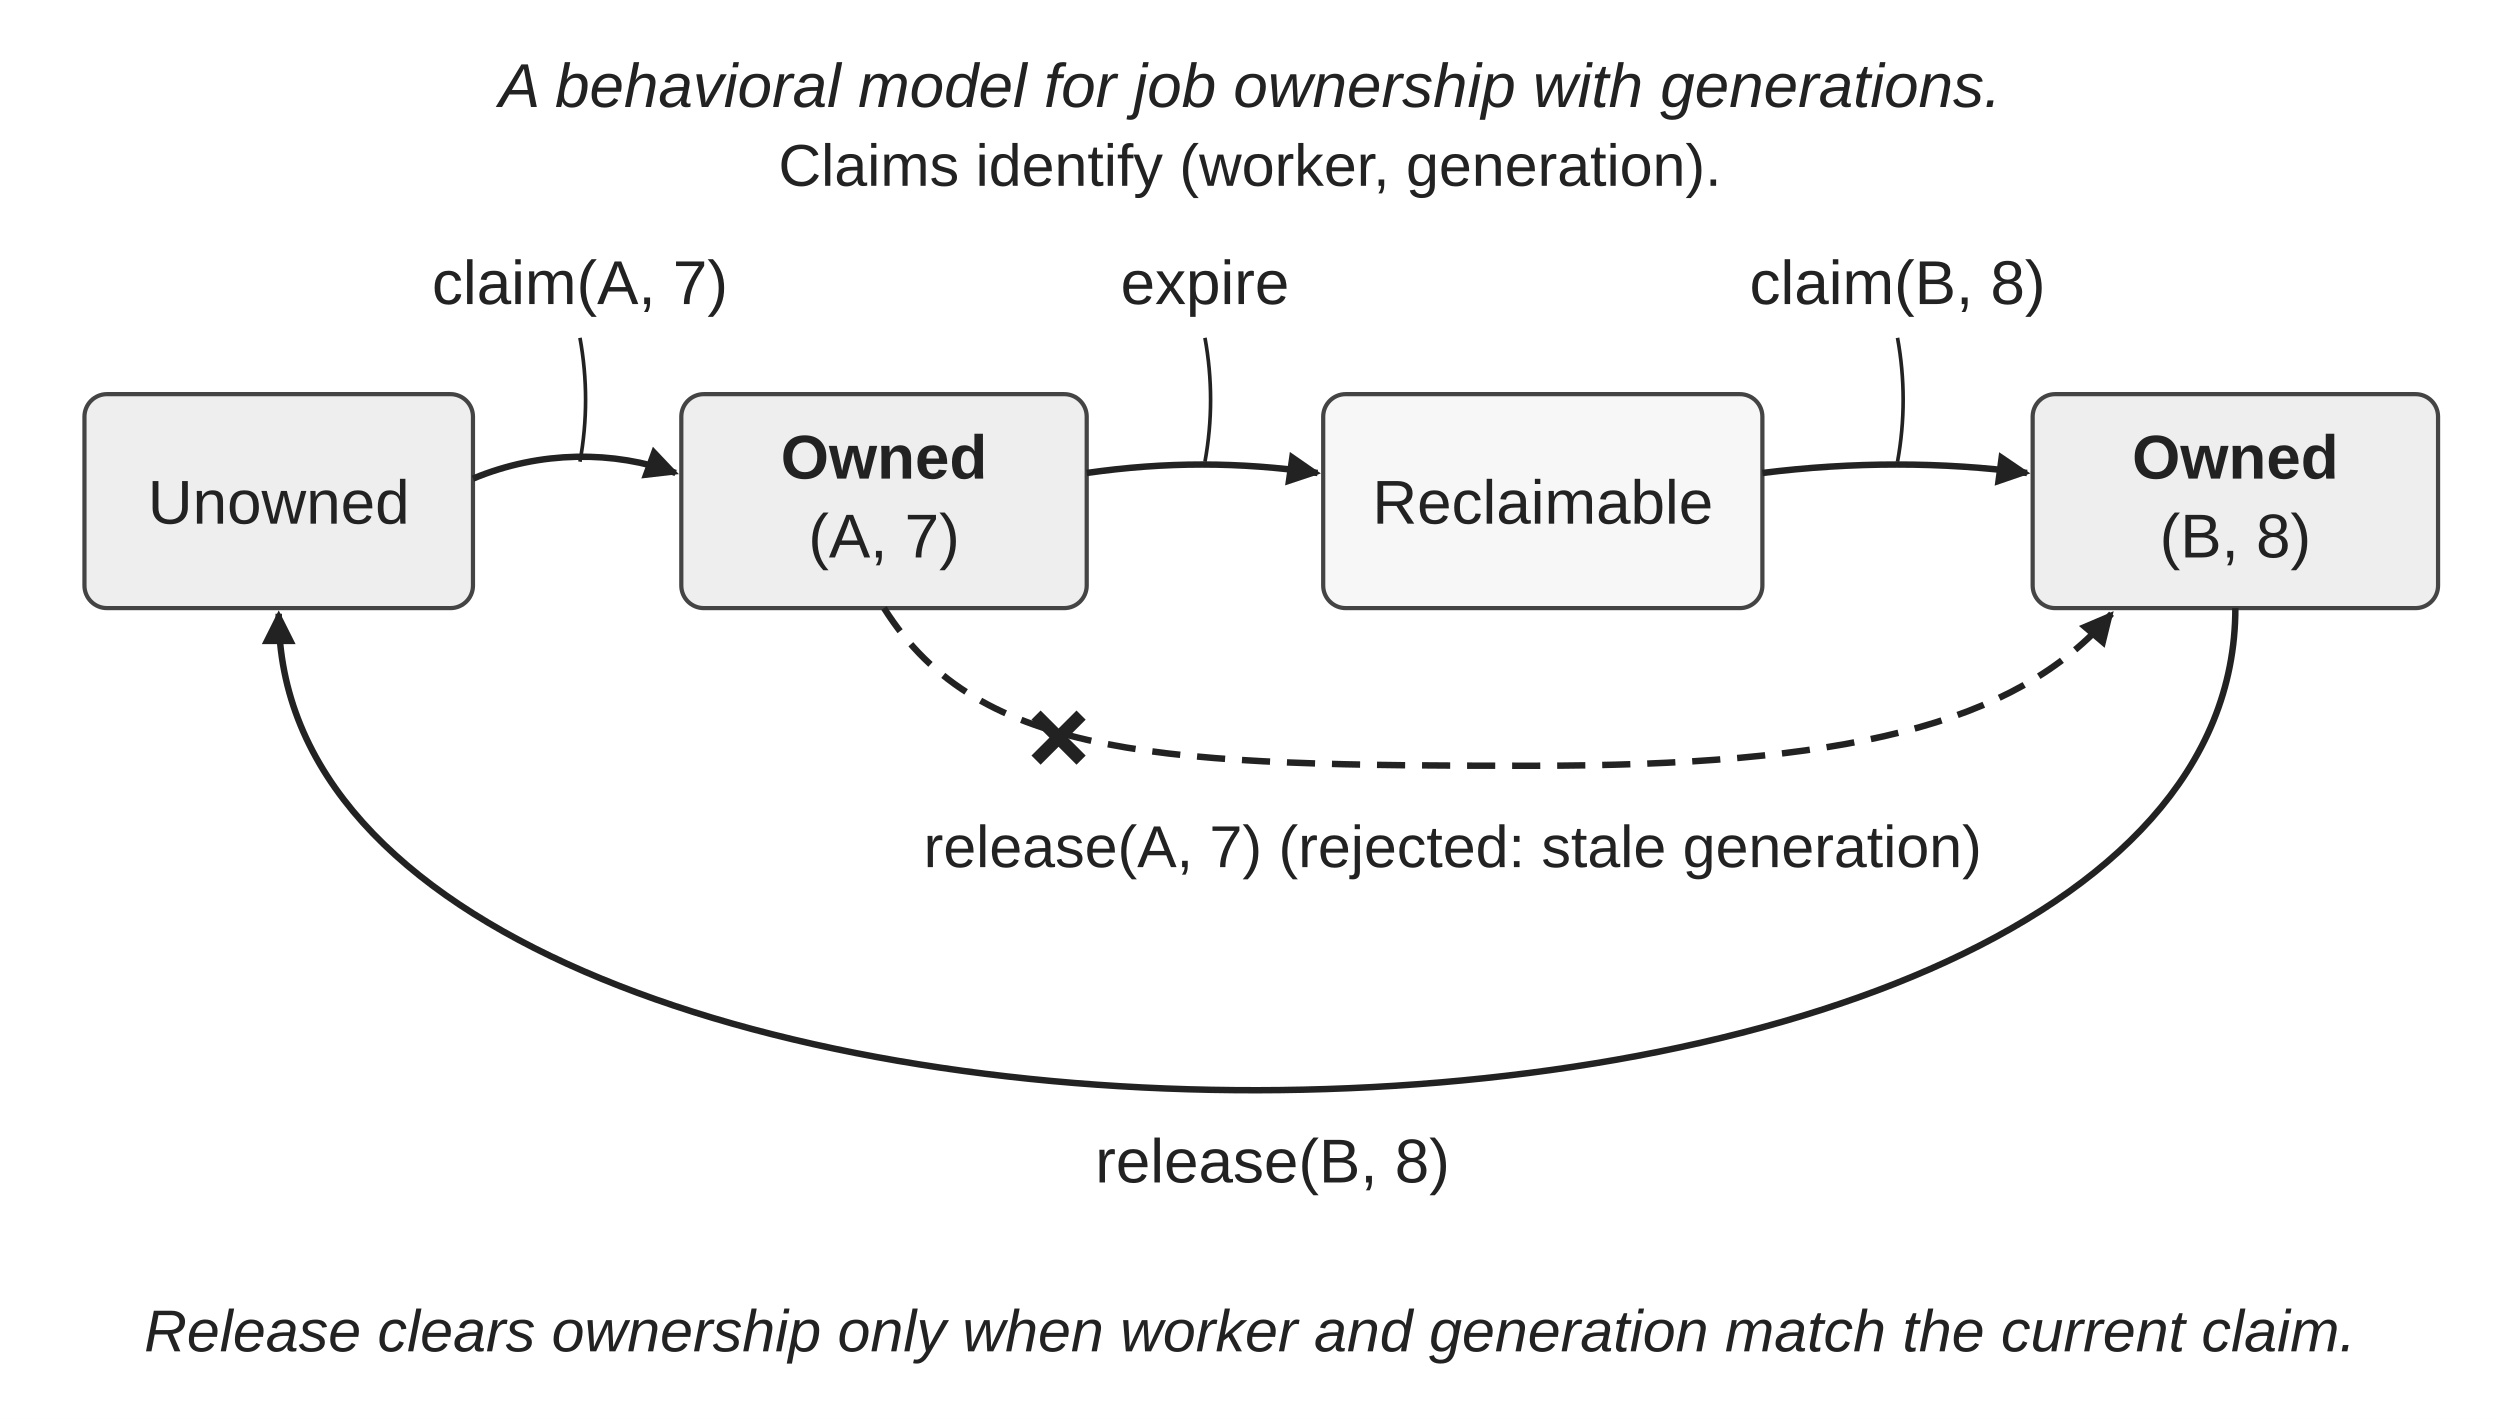
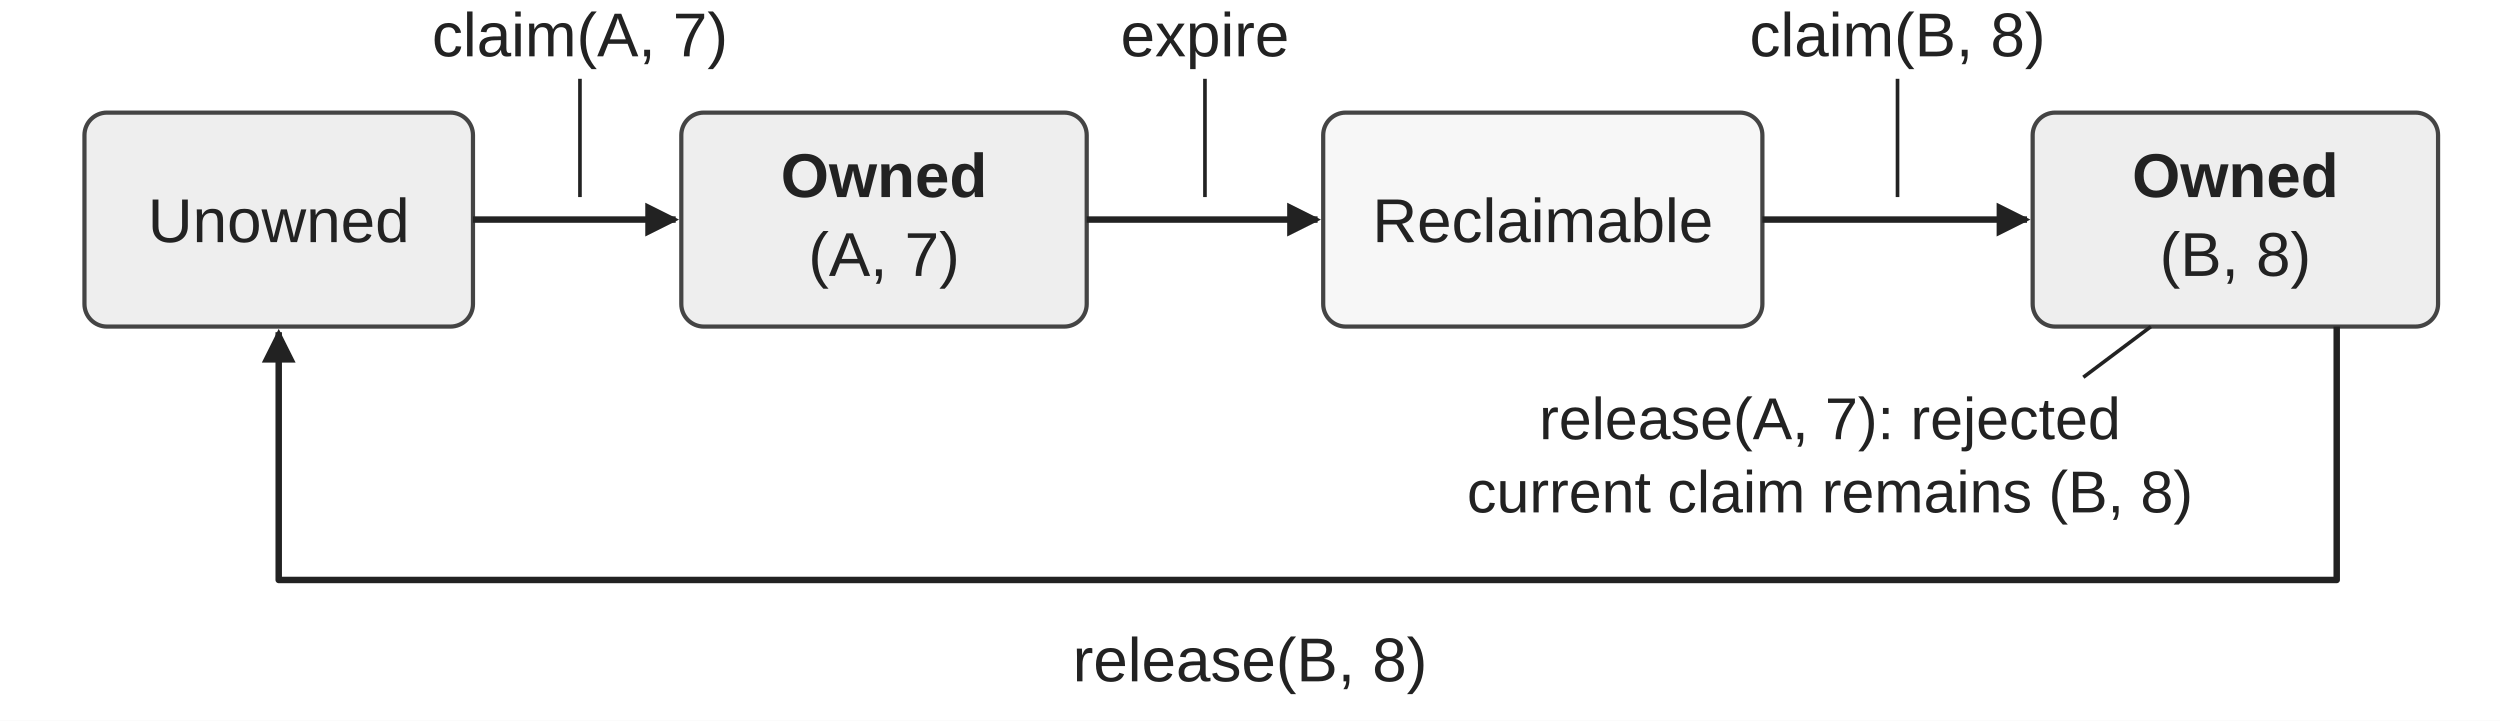
- <svg xmlns="http://www.w3.org/2000/svg" width="888" height="504" viewBox="0 0 444 252" role="img" aria-labelledby="title desc">
+ <svg xmlns="http://www.w3.org/2000/svg" width="888" height="256" viewBox="0 0 444 128" role="img" aria-labelledby="title desc">
  <defs>
    <marker id="arrow" markerWidth="6" markerHeight="6" refX="5.4" refY="3" orient="auto" markerUnits="userSpaceOnUse">
      <path d="M0,0 L6,3 L0,6 Z" fill="#222222" />
    </marker>
    <marker id="forbidden-arrow" markerWidth="6" markerHeight="6" refX="5.4" refY="3" orient="auto" markerUnits="userSpaceOnUse">
      <path d="M0,0 L6,3 L0,6 Z" fill="#222222" />
    </marker>
  </defs>
-   <rect width="444" height="252" fill="white" />
+   <rect width="444" height="128" fill="white" />
  <style>text{font-family:'Source Sans 3','Arial',sans-serif;fill:#171717;}path,rect,circle{stroke-linejoin:round;}</style>
  <g transform="translate(0,-20)">
-     <text x="222" y="39" text-anchor="middle" style="font-size:11px;font-style:italic;fill:#222222">A behavioral model for job ownership with generations.</text>
-     <text x="222" y="53" text-anchor="middle" style="font-size:10.5px;fill:#222222">Claims identify (worker, generation).</text>
-     <rect x="15" y="90" width="69" height="38" rx="4" fill="#eeeeee" stroke="#444444" stroke-width="0.75" />
-     <rect x="121" y="90" width="72" height="38" rx="4" fill="#eeeeee" stroke="#444444" stroke-width="0.75" />
-     <rect x="235" y="90" width="78" height="38" rx="4" fill="#f7f7f7" stroke="#444444" stroke-width="0.75" />
-     <rect x="361" y="90" width="72" height="38" rx="4" fill="#eeeeee" stroke="#444444" stroke-width="0.75" />
-     <text x="49.5" y="113" text-anchor="middle" style="font-size:11px;fill:#222222">Unowned</text>
-     <text x="157" y="105" text-anchor="middle" style="font-size:11px;font-weight:bold;fill:#222222">Owned</text>
-     <text x="157" y="119" text-anchor="middle" style="font-size:11px;fill:#222222">(A, 7)</text>
-     <text x="397" y="105" text-anchor="middle" style="font-size:11px;font-weight:bold;fill:#222222">Owned</text>
-     <text x="397" y="119" text-anchor="middle" style="font-size:11px;fill:#222222">(B, 8)</text>
-     <text x="274" y="113" text-anchor="middle" style="font-size:11px;fill:#222222">Reclaimable</text>
-     <path d="M84,105 C96,100 109,100 120,104" fill="none" stroke="#222222" stroke-width="1.15" marker-end="url(#arrow)" />
-     <path d="M193,104 C207,102 220,102 234,104" fill="none" stroke="#222222" stroke-width="1.15" marker-end="url(#arrow)" />
-     <path d="M313,104 C329,102 345,102 360,104" fill="none" stroke="#222222" stroke-width="1.15" marker-end="url(#arrow)" />
-     <text x="103" y="74" text-anchor="middle" style="font-size:11px;fill:#222222">claim(A, 7)</text>
-     <path d="M103,80 Q105,91 103,102" fill="none" stroke="#222222" stroke-width="0.65" />
-     <text x="214" y="74" text-anchor="middle" style="font-size:11px;fill:#222222">expire</text>
-     <path d="M214,80 Q216,91 214,102" fill="none" stroke="#222222" stroke-width="0.65" />
-     <text x="337" y="74" text-anchor="middle" style="font-size:11px;fill:#222222">claim(B, 8)</text>
-     <path d="M337,80 Q339,91 337,102" fill="none" stroke="#222222" stroke-width="0.65" />
-     <path d="M157,128 C174,155 207,156 272,156 C327,156 358,149 375,129" fill="none" stroke="#222222" stroke-width="1.15" stroke-dasharray="5 3" marker-end="url(#forbidden-arrow)" />
-     <path d="M184,147 L192,155 M184,155 L192,147" stroke="#222222" stroke-width="2.3" />
-     <text x="258" y="174" text-anchor="middle" style="font-size:10.5px;fill:#222222">release(A, 7) (rejected: stale generation)</text>
-     <path d="M397,128 C397,242 49.5,242 49.5,129" fill="none" stroke="#222222" stroke-width="1.15" marker-end="url(#arrow)" />
-     <text x="226" y="230" text-anchor="middle" style="font-size:11px;fill:#222222">release(B, 8)</text>
-     <text x="222" y="260" text-anchor="middle" style="font-size:10.5px;font-style:italic;fill:#222222">Release clears ownership only when worker and generation match the current claim.</text>
+     <rect x="15" y="40" width="69" height="38" rx="4" fill="#eeeeee" stroke="#444444" stroke-width="0.75" />
+     <rect x="121" y="40" width="72" height="38" rx="4" fill="#eeeeee" stroke="#444444" stroke-width="0.75" />
+     <rect x="235" y="40" width="78" height="38" rx="4" fill="#f7f7f7" stroke="#444444" stroke-width="0.75" />
+     <rect x="361" y="40" width="72" height="38" rx="4" fill="#eeeeee" stroke="#444444" stroke-width="0.75" />
+     <text x="49.5" y="63" text-anchor="middle" style="font-size:11px;fill:#222222">Unowned</text>
+     <text x="157" y="55" text-anchor="middle" style="font-size:11px;font-weight:bold;fill:#222222">Owned</text>
+     <text x="157" y="69" text-anchor="middle" style="font-size:11px;fill:#222222">(A, 7)</text>
+     <text x="397" y="55" text-anchor="middle" style="font-size:11px;font-weight:bold;fill:#222222">Owned</text>
+     <text x="397" y="69" text-anchor="middle" style="font-size:11px;fill:#222222">(B, 8)</text>
+     <text x="274" y="63" text-anchor="middle" style="font-size:11px;fill:#222222">Reclaimable</text>
+     <path d="M84,59 H120" fill="none" stroke="#222222" stroke-width="1.15" marker-end="url(#arrow)" />
+     <path d="M193,59 H234" fill="none" stroke="#222222" stroke-width="1.15" marker-end="url(#arrow)" />
+     <path d="M313,59 H360" fill="none" stroke="#222222" stroke-width="1.15" marker-end="url(#arrow)" />
+     <text x="103" y="30" text-anchor="middle" style="font-size:11px;fill:#222222">claim(A, 7)</text>
+     <path d="M103,34 V55" fill="none" stroke="#222222" stroke-width="0.65" />
+     <text x="214" y="30" text-anchor="middle" style="font-size:11px;fill:#222222">expire</text>
+     <path d="M214,34 V55" fill="none" stroke="#222222" stroke-width="0.65" />
+     <text x="337" y="30" text-anchor="middle" style="font-size:11px;fill:#222222">claim(B, 8)</text>
+     <path d="M337,34 V55" fill="none" stroke="#222222" stroke-width="0.65" />
+     <path d="M382,78 L370,87" fill="none" stroke="#222222" stroke-width="0.65" />
+     <text x="325" y="98" text-anchor="middle" style="font-size:10.5px;fill:#222222">release(A, 7): rejected</text>
+     <text x="325" y="111" text-anchor="middle" style="font-size:10.5px;fill:#222222">current claim remains (B, 8)</text>
+     <path d="M415,78 V123 H49.5 V79" fill="none" stroke="#222222" stroke-width="1.15" marker-end="url(#arrow)" />
+     <text x="222" y="141" text-anchor="middle" style="font-size:11px;fill:#222222">release(B, 8)</text>
  </g>
</svg>
